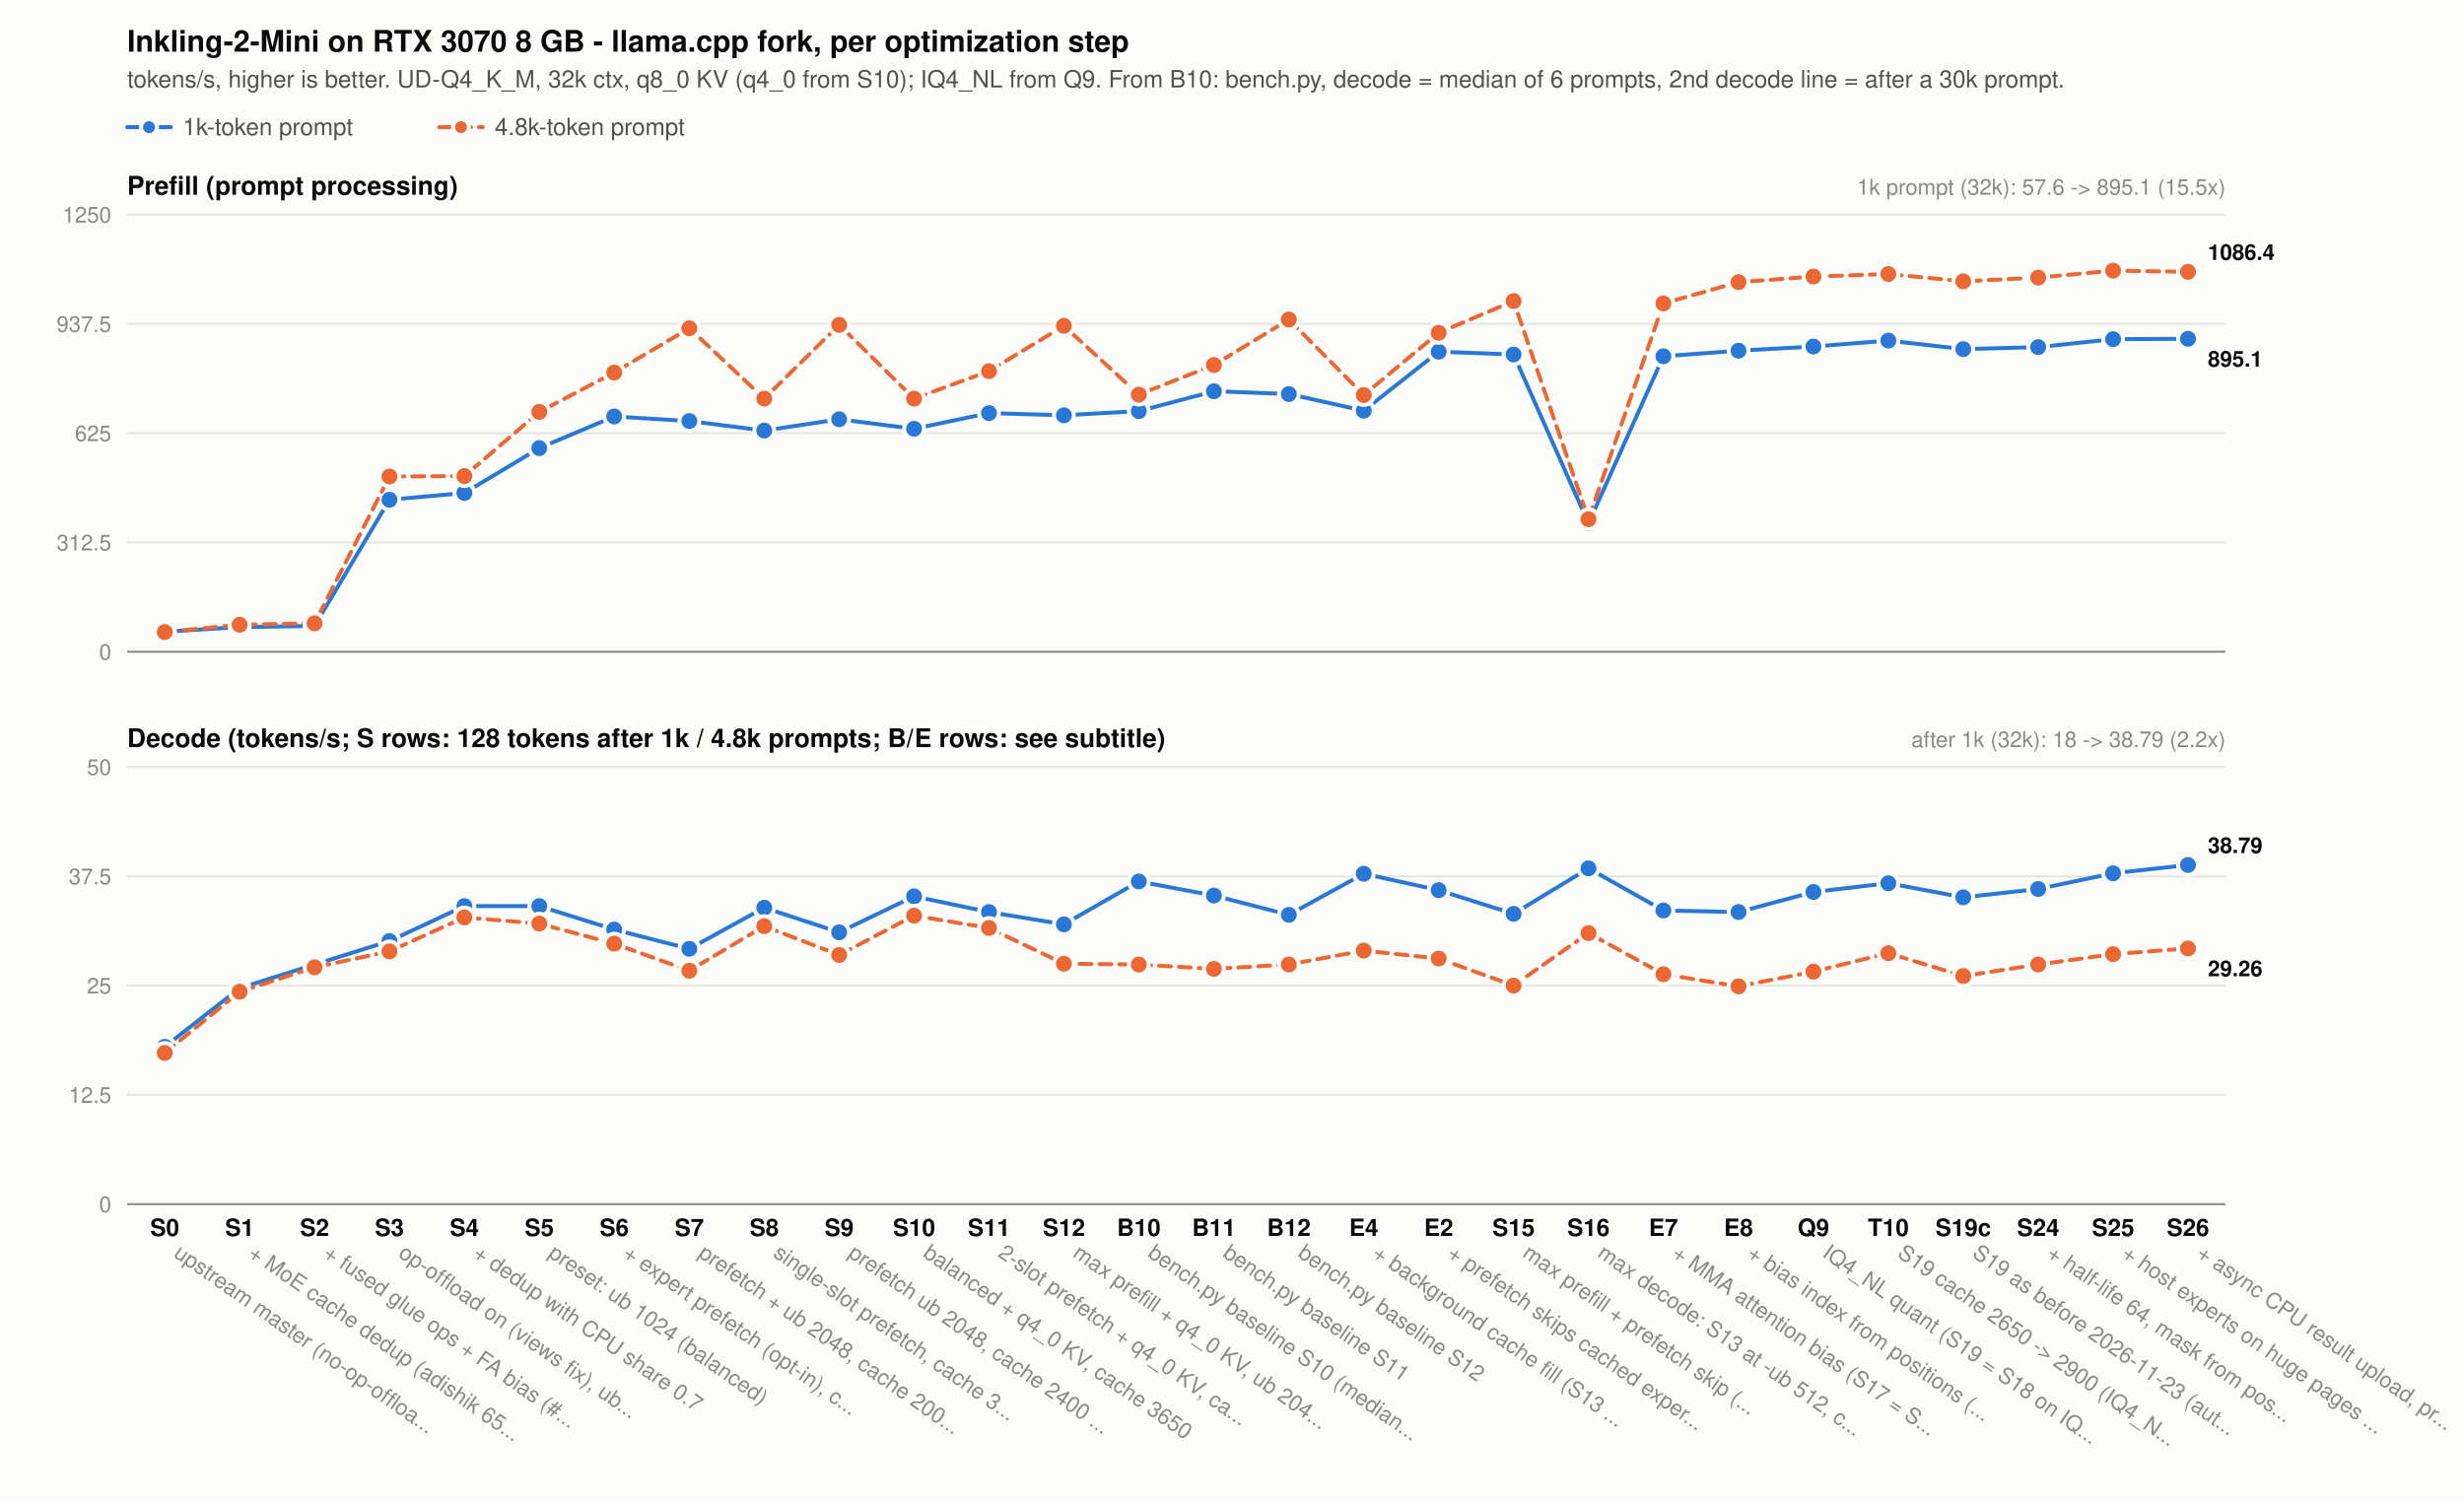
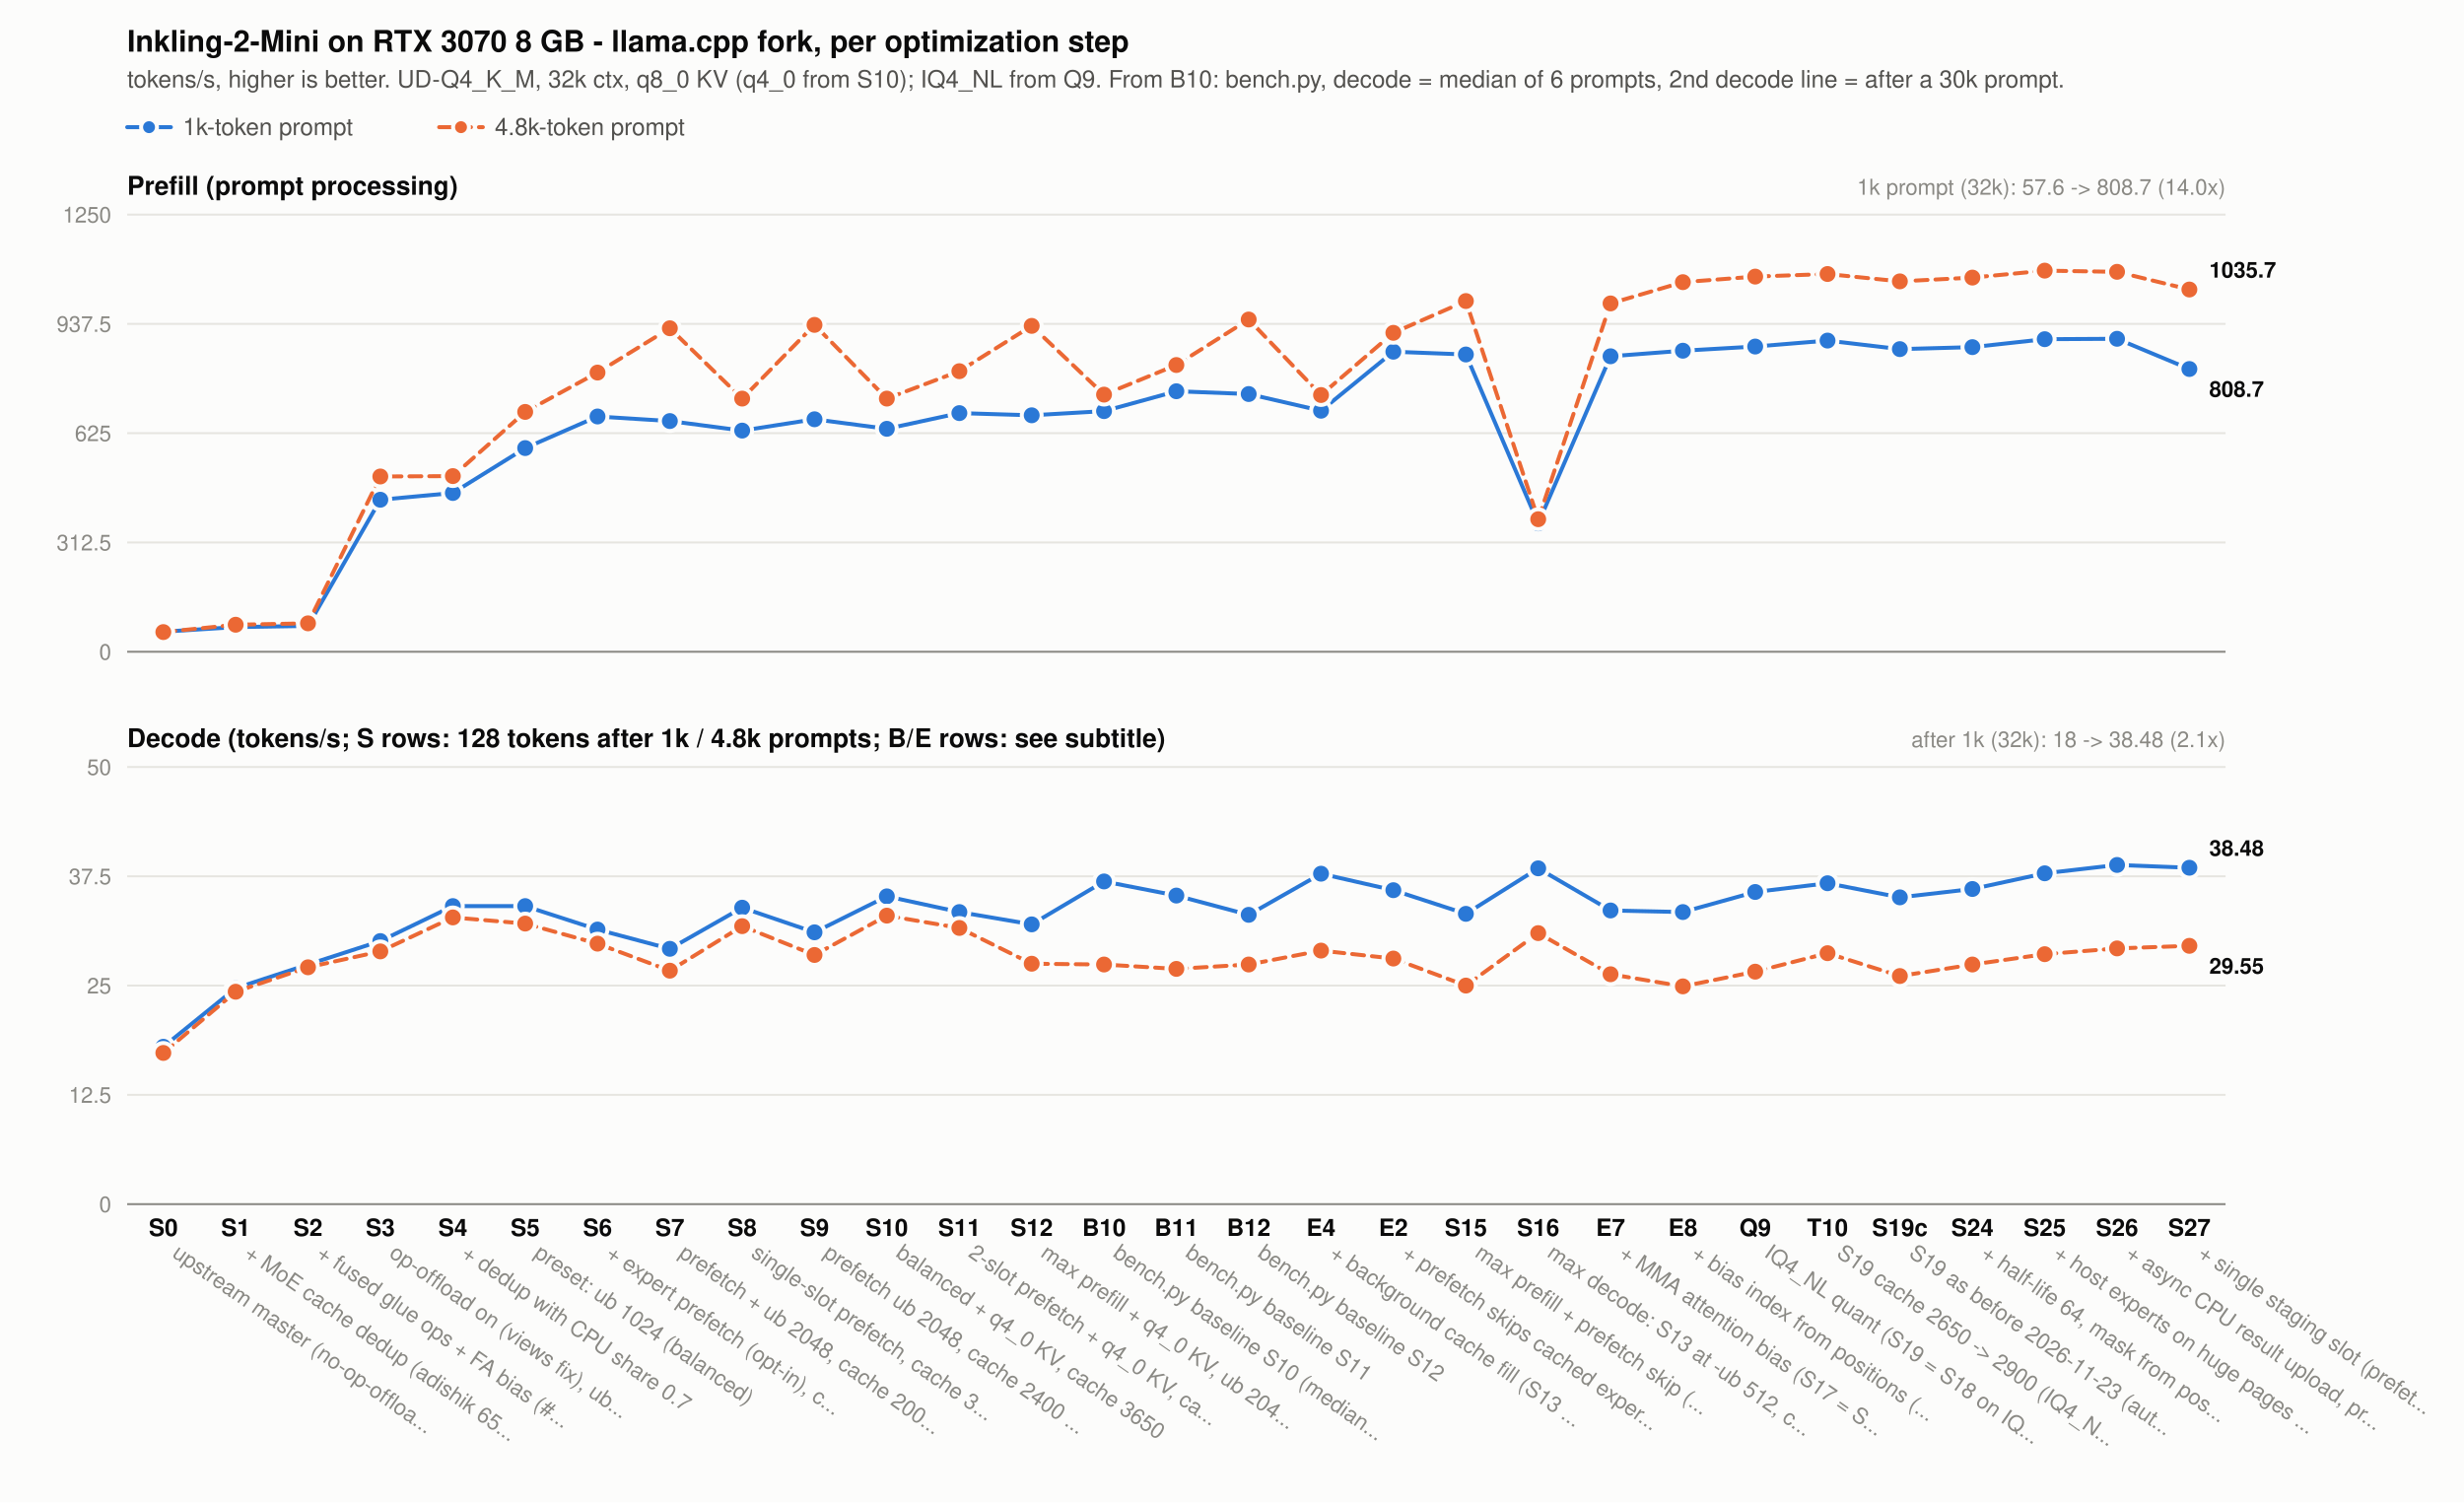
<svg xmlns="http://www.w3.org/2000/svg" viewBox="0 0 1240 756" width="1240" height="756" role="img" aria-label="Inkling-2-Mini prefill and decode speed per optimization step">
  <style>
.bg { fill: #fcfcfb; }
text { font-family: -apple-system, 'Segoe UI', Helvetica, Arial, sans-serif; fill: #52514e; font-size: 12px; }
.title { fill: #0b0b0b; font-size: 15px; font-weight: 600; }
.ptitle { fill: #0b0b0b; font-size: 13px; font-weight: 600; }
.tick { fill: #8a8984; font-size: 11px; }
.grid { stroke: #e6e5e0; stroke-width: 1; }
.base { stroke: #8a8984; stroke-width: 1; }
.l1 { stroke: #2a78d6; fill: none; stroke-width: 2; stroke-linejoin: round; stroke-linecap: round; }
.l2 { stroke: #eb6834; fill: none; stroke-width: 2; stroke-linejoin: round; stroke-linecap: round; stroke-dasharray: 6 4; }
.m1 { fill: #2a78d6; stroke: #fcfcfb; stroke-width: 2; }
.m2 { fill: #eb6834; stroke: #fcfcfb; stroke-width: 2; }
.val { fill: #0b0b0b; font-size: 11px; font-weight: 600; }
@media (prefers-color-scheme: dark) {
  .bg { fill: #1a1a19; }
  text { fill: #c3c2b7; }
  .title, .ptitle, .val { fill: #f0efec; }
  .tick { fill: #8f8e88; }
  .grid { stroke: #33332f; }
  .base { stroke: #8f8e88; }
  .l1 { stroke: #3987e5; } .l2 { stroke: #d95926; }
  .m1 { fill: #3987e5; stroke: #1a1a19; } .m2 { fill: #d95926; stroke: #1a1a19; }
}
</style>
  <rect class="bg" width="1240" height="756" />
  <text class="title" x="64" y="26">Inkling-2-Mini on RTX 3070 8 GB - llama.cpp fork, per optimization step</text>
  <text x="64" y="44">tokens/s, higher is better. UD-Q4_K_M, 32k ctx, q8_0 KV (q4_0 from S10); IQ4_NL from Q9. From B10: bench.py, decode = median of 6 prompts, 2nd decode line = after a 30k prompt.</text>
  <text class="ptitle" x="64" y="98">Prefill (prompt processing)</text>
  <line class="base" x1="64" x2="1120" y1="328.0" y2="328.0" />
  <text class="tick" x="56" y="332.0" text-anchor="end">0</text>
  <line class="grid" x1="64" x2="1120" y1="273.0" y2="273.0" />
  <text class="tick" x="56" y="277.0" text-anchor="end">312.5</text>
  <line class="grid" x1="64" x2="1120" y1="218.0" y2="218.0" />
  <text class="tick" x="56" y="222.0" text-anchor="end">625</text>
  <line class="grid" x1="64" x2="1120" y1="163.0" y2="163.0" />
  <text class="tick" x="56" y="167.0" text-anchor="end">937.5</text>
  <line class="grid" x1="64" x2="1120" y1="108.0" y2="108.0" />
  <text class="tick" x="56" y="112.0" text-anchor="end">1250</text>
-   <polyline class="l1" points="82.9,317.9 120.6,315.6 158.3,315.0 196.0,251.5 233.7,248.1 271.4,225.5 309.1,209.6 346.9,211.9 384.6,216.7 422.3,211.0 460.0,215.8 497.7,207.9 535.4,209.0 573.1,206.9 610.9,196.9 648.6,198.3 686.3,206.7 724.0,177.0 761.7,178.4 799.4,263.4 837.1,179.3 874.9,176.5 912.6,174.4 950.3,171.4 988.0,175.7 1025.7,174.7 1063.4,170.7 1101.1,170.5" />
-   <circle class="m1" cx="82.9" cy="317.9" r="5" />
-   <circle class="m1" cx="120.6" cy="315.6" r="5" />
-   <circle class="m1" cx="158.3" cy="315.0" r="5" />
-   <circle class="m1" cx="196.0" cy="251.5" r="5" />
-   <circle class="m1" cx="233.7" cy="248.1" r="5" />
-   <circle class="m1" cx="271.4" cy="225.5" r="5" />
-   <circle class="m1" cx="309.1" cy="209.6" r="5" />
-   <circle class="m1" cx="346.9" cy="211.9" r="5" />
-   <circle class="m1" cx="384.6" cy="216.7" r="5" />
-   <circle class="m1" cx="422.3" cy="211.0" r="5" />
-   <circle class="m1" cx="460.0" cy="215.8" r="5" />
-   <circle class="m1" cx="497.7" cy="207.9" r="5" />
-   <circle class="m1" cx="535.4" cy="209.0" r="5" />
-   <circle class="m1" cx="573.1" cy="206.9" r="5" />
-   <circle class="m1" cx="610.9" cy="196.9" r="5" />
-   <circle class="m1" cx="648.6" cy="198.3" r="5" />
-   <circle class="m1" cx="686.3" cy="206.7" r="5" />
-   <circle class="m1" cx="724.0" cy="177.0" r="5" />
-   <circle class="m1" cx="761.7" cy="178.4" r="5" />
-   <circle class="m1" cx="799.4" cy="263.4" r="5" />
-   <circle class="m1" cx="837.1" cy="179.3" r="5" />
-   <circle class="m1" cx="874.9" cy="176.5" r="5" />
-   <circle class="m1" cx="912.6" cy="174.4" r="5" />
-   <circle class="m1" cx="950.3" cy="171.4" r="5" />
-   <circle class="m1" cx="988.0" cy="175.7" r="5" />
-   <circle class="m1" cx="1025.7" cy="174.7" r="5" />
-   <circle class="m1" cx="1063.4" cy="170.7" r="5" />
-   <circle class="m1" cx="1101.1" cy="170.5" r="5" />
-   <text class="val" x="1111.1" y="184.5">895.1</text>
-   <polyline class="l2" points="82.9,318.1 120.6,314.4 158.3,313.7 196.0,239.8 233.7,239.6 271.4,207.3 309.1,187.5 346.9,165.2 384.6,200.6 422.3,163.5 460.0,200.6 497.7,186.8 535.4,164.0 573.1,198.6 610.9,183.7 648.6,160.8 686.3,198.8 724.0,167.5 761.7,151.5 799.4,261.3 837.1,152.7 874.9,142.0 912.6,139.2 950.3,137.9 988.0,141.6 1025.7,139.7 1063.4,136.2 1101.1,136.8" />
-   <circle class="m2" cx="82.9" cy="318.1" r="5" />
-   <circle class="m2" cx="120.6" cy="314.4" r="5" />
-   <circle class="m2" cx="158.3" cy="313.7" r="5" />
-   <circle class="m2" cx="196.0" cy="239.8" r="5" />
-   <circle class="m2" cx="233.7" cy="239.6" r="5" />
-   <circle class="m2" cx="271.4" cy="207.3" r="5" />
-   <circle class="m2" cx="309.1" cy="187.5" r="5" />
-   <circle class="m2" cx="346.9" cy="165.2" r="5" />
-   <circle class="m2" cx="384.6" cy="200.6" r="5" />
-   <circle class="m2" cx="422.3" cy="163.5" r="5" />
-   <circle class="m2" cx="460.0" cy="200.6" r="5" />
-   <circle class="m2" cx="497.7" cy="186.8" r="5" />
-   <circle class="m2" cx="535.4" cy="164.0" r="5" />
-   <circle class="m2" cx="573.1" cy="198.6" r="5" />
-   <circle class="m2" cx="610.9" cy="183.7" r="5" />
-   <circle class="m2" cx="648.6" cy="160.8" r="5" />
-   <circle class="m2" cx="686.3" cy="198.8" r="5" />
-   <circle class="m2" cx="724.0" cy="167.5" r="5" />
-   <circle class="m2" cx="761.7" cy="151.5" r="5" />
-   <circle class="m2" cx="799.4" cy="261.3" r="5" />
-   <circle class="m2" cx="837.1" cy="152.7" r="5" />
-   <circle class="m2" cx="874.9" cy="142.0" r="5" />
-   <circle class="m2" cx="912.6" cy="139.2" r="5" />
-   <circle class="m2" cx="950.3" cy="137.9" r="5" />
-   <circle class="m2" cx="988.0" cy="141.6" r="5" />
-   <circle class="m2" cx="1025.7" cy="139.7" r="5" />
-   <circle class="m2" cx="1063.4" cy="136.2" r="5" />
-   <circle class="m2" cx="1101.1" cy="136.8" r="5" />
-   <text class="val" x="1111.1" y="130.8">1086.4</text>
-   <text class="tick" x="1120" y="98" text-anchor="end">1k prompt (32k): 57.6 -&gt; 895.1 (15.5x)</text>
+   <polyline class="l1" points="82.2,317.9 118.6,315.6 155.0,315.0 191.4,251.5 227.9,248.1 264.3,225.5 300.7,209.6 337.1,211.9 373.5,216.7 409.9,211.0 446.3,215.8 482.8,207.9 519.2,209.0 555.6,206.9 592.0,196.9 628.4,198.3 664.8,206.7 701.2,177.0 737.7,178.4 774.1,263.4 810.5,179.3 846.9,176.5 883.3,174.4 919.7,171.4 956.1,175.7 992.6,174.7 1029.0,170.7 1065.4,170.5 1101.8,185.7" />
+   <circle class="m1" cx="82.2" cy="317.9" r="5" />
+   <circle class="m1" cx="118.6" cy="315.6" r="5" />
+   <circle class="m1" cx="155.0" cy="315.0" r="5" />
+   <circle class="m1" cx="191.4" cy="251.5" r="5" />
+   <circle class="m1" cx="227.9" cy="248.1" r="5" />
+   <circle class="m1" cx="264.3" cy="225.5" r="5" />
+   <circle class="m1" cx="300.7" cy="209.6" r="5" />
+   <circle class="m1" cx="337.1" cy="211.9" r="5" />
+   <circle class="m1" cx="373.5" cy="216.7" r="5" />
+   <circle class="m1" cx="409.9" cy="211.0" r="5" />
+   <circle class="m1" cx="446.3" cy="215.8" r="5" />
+   <circle class="m1" cx="482.8" cy="207.9" r="5" />
+   <circle class="m1" cx="519.2" cy="209.0" r="5" />
+   <circle class="m1" cx="555.6" cy="206.9" r="5" />
+   <circle class="m1" cx="592.0" cy="196.9" r="5" />
+   <circle class="m1" cx="628.4" cy="198.3" r="5" />
+   <circle class="m1" cx="664.8" cy="206.7" r="5" />
+   <circle class="m1" cx="701.2" cy="177.0" r="5" />
+   <circle class="m1" cx="737.7" cy="178.4" r="5" />
+   <circle class="m1" cx="774.1" cy="263.4" r="5" />
+   <circle class="m1" cx="810.5" cy="179.3" r="5" />
+   <circle class="m1" cx="846.9" cy="176.5" r="5" />
+   <circle class="m1" cx="883.3" cy="174.4" r="5" />
+   <circle class="m1" cx="919.7" cy="171.4" r="5" />
+   <circle class="m1" cx="956.1" cy="175.7" r="5" />
+   <circle class="m1" cx="992.6" cy="174.7" r="5" />
+   <circle class="m1" cx="1029.0" cy="170.7" r="5" />
+   <circle class="m1" cx="1065.4" cy="170.5" r="5" />
+   <circle class="m1" cx="1101.8" cy="185.7" r="5" />
+   <text class="val" x="1111.8" y="199.7">808.7</text>
+   <polyline class="l2" points="82.2,318.1 118.6,314.4 155.0,313.7 191.4,239.8 227.9,239.6 264.3,207.3 300.7,187.5 337.1,165.2 373.5,200.6 409.9,163.5 446.3,200.6 482.8,186.8 519.2,164.0 555.6,198.6 592.0,183.7 628.4,160.8 664.8,198.8 701.2,167.5 737.7,151.5 774.1,261.3 810.5,152.7 846.9,142.0 883.3,139.2 919.7,137.9 956.1,141.6 992.6,139.7 1029.0,136.2 1065.4,136.8 1101.8,145.7" />
+   <circle class="m2" cx="82.2" cy="318.1" r="5" />
+   <circle class="m2" cx="118.6" cy="314.4" r="5" />
+   <circle class="m2" cx="155.0" cy="313.7" r="5" />
+   <circle class="m2" cx="191.4" cy="239.8" r="5" />
+   <circle class="m2" cx="227.9" cy="239.6" r="5" />
+   <circle class="m2" cx="264.3" cy="207.3" r="5" />
+   <circle class="m2" cx="300.7" cy="187.5" r="5" />
+   <circle class="m2" cx="337.1" cy="165.2" r="5" />
+   <circle class="m2" cx="373.5" cy="200.6" r="5" />
+   <circle class="m2" cx="409.9" cy="163.5" r="5" />
+   <circle class="m2" cx="446.3" cy="200.6" r="5" />
+   <circle class="m2" cx="482.8" cy="186.8" r="5" />
+   <circle class="m2" cx="519.2" cy="164.0" r="5" />
+   <circle class="m2" cx="555.6" cy="198.6" r="5" />
+   <circle class="m2" cx="592.0" cy="183.7" r="5" />
+   <circle class="m2" cx="628.4" cy="160.8" r="5" />
+   <circle class="m2" cx="664.8" cy="198.8" r="5" />
+   <circle class="m2" cx="701.2" cy="167.5" r="5" />
+   <circle class="m2" cx="737.7" cy="151.5" r="5" />
+   <circle class="m2" cx="774.1" cy="261.3" r="5" />
+   <circle class="m2" cx="810.5" cy="152.7" r="5" />
+   <circle class="m2" cx="846.9" cy="142.0" r="5" />
+   <circle class="m2" cx="883.3" cy="139.2" r="5" />
+   <circle class="m2" cx="919.7" cy="137.9" r="5" />
+   <circle class="m2" cx="956.1" cy="141.6" r="5" />
+   <circle class="m2" cx="992.6" cy="139.7" r="5" />
+   <circle class="m2" cx="1029.0" cy="136.2" r="5" />
+   <circle class="m2" cx="1065.4" cy="136.8" r="5" />
+   <circle class="m2" cx="1101.8" cy="145.7" r="5" />
+   <text class="val" x="1111.8" y="139.7">1035.7</text>
+   <text class="tick" x="1120" y="98" text-anchor="end">1k prompt (32k): 57.6 -&gt; 808.7 (14.0x)</text>
  <text class="ptitle" x="64" y="376">Decode (tokens/s; S rows: 128 tokens after 1k / 4.8k prompts; B/E rows: see subtitle)</text>
  <line class="base" x1="64" x2="1120" y1="606.0" y2="606.0" />
  <text class="tick" x="56" y="610.0" text-anchor="end">0</text>
  <line class="grid" x1="64" x2="1120" y1="551.0" y2="551.0" />
  <text class="tick" x="56" y="555.0" text-anchor="end">12.5</text>
  <line class="grid" x1="64" x2="1120" y1="496.0" y2="496.0" />
  <text class="tick" x="56" y="500.0" text-anchor="end">25</text>
  <line class="grid" x1="64" x2="1120" y1="441.0" y2="441.0" />
  <text class="tick" x="56" y="445.0" text-anchor="end">37.5</text>
  <line class="grid" x1="64" x2="1120" y1="386.0" y2="386.0" />
  <text class="tick" x="56" y="390.0" text-anchor="end">50</text>
-   <polyline class="l1" points="82.9,526.8 120.6,497.3 158.3,485.4 196.0,473.6 233.7,456.0 271.4,456.0 309.1,467.8 346.9,477.5 384.6,456.8 422.3,469.2 460.0,451.1 497.7,459.0 535.4,465.2 573.1,443.6 610.9,450.7 648.6,460.4 686.3,439.7 724.0,448.0 761.7,459.9 799.4,437.0 837.1,458.2 874.9,459.0 912.6,448.9 950.3,444.5 988.0,451.6 1025.7,447.4 1063.4,439.5 1101.1,435.3" />
-   <circle class="m1" cx="82.9" cy="526.8" r="5" />
-   <circle class="m1" cx="120.6" cy="497.3" r="5" />
-   <circle class="m1" cx="158.3" cy="485.4" r="5" />
-   <circle class="m1" cx="196.0" cy="473.6" r="5" />
-   <circle class="m1" cx="233.7" cy="456.0" r="5" />
-   <circle class="m1" cx="271.4" cy="456.0" r="5" />
-   <circle class="m1" cx="309.1" cy="467.8" r="5" />
-   <circle class="m1" cx="346.9" cy="477.5" r="5" />
-   <circle class="m1" cx="384.6" cy="456.8" r="5" />
-   <circle class="m1" cx="422.3" cy="469.2" r="5" />
-   <circle class="m1" cx="460.0" cy="451.1" r="5" />
-   <circle class="m1" cx="497.7" cy="459.0" r="5" />
-   <circle class="m1" cx="535.4" cy="465.2" r="5" />
-   <circle class="m1" cx="573.1" cy="443.6" r="5" />
-   <circle class="m1" cx="610.9" cy="450.7" r="5" />
-   <circle class="m1" cx="648.6" cy="460.4" r="5" />
-   <circle class="m1" cx="686.3" cy="439.7" r="5" />
-   <circle class="m1" cx="724.0" cy="448.0" r="5" />
-   <circle class="m1" cx="761.7" cy="459.9" r="5" />
-   <circle class="m1" cx="799.4" cy="437.0" r="5" />
-   <circle class="m1" cx="837.1" cy="458.2" r="5" />
-   <circle class="m1" cx="874.9" cy="459.0" r="5" />
-   <circle class="m1" cx="912.6" cy="448.9" r="5" />
-   <circle class="m1" cx="950.3" cy="444.5" r="5" />
-   <circle class="m1" cx="988.0" cy="451.6" r="5" />
-   <circle class="m1" cx="1025.7" cy="447.4" r="5" />
-   <circle class="m1" cx="1063.4" cy="439.5" r="5" />
-   <circle class="m1" cx="1101.1" cy="435.3" r="5" />
-   <text class="val" x="1111.1" y="429.3">38.79</text>
-   <polyline class="l2" points="82.9,529.9 120.6,499.1 158.3,486.8 196.0,478.8 233.7,461.7 271.4,464.8 309.1,474.9 346.9,488.5 384.6,466.1 422.3,480.6 460.0,460.8 497.7,467.0 535.4,485.0 573.1,485.4 610.9,487.6 648.6,485.4 686.3,478.4 724.0,482.4 761.7,496.0 799.4,469.6 837.1,490.3 874.9,496.4 912.6,489.0 950.3,479.7 988.0,491.2 1025.7,485.4 1063.4,480.2 1101.1,477.3" />
-   <circle class="m2" cx="82.9" cy="529.9" r="5" />
-   <circle class="m2" cx="120.6" cy="499.1" r="5" />
-   <circle class="m2" cx="158.3" cy="486.8" r="5" />
-   <circle class="m2" cx="196.0" cy="478.8" r="5" />
-   <circle class="m2" cx="233.7" cy="461.7" r="5" />
-   <circle class="m2" cx="271.4" cy="464.8" r="5" />
-   <circle class="m2" cx="309.1" cy="474.9" r="5" />
-   <circle class="m2" cx="346.9" cy="488.5" r="5" />
-   <circle class="m2" cx="384.6" cy="466.1" r="5" />
-   <circle class="m2" cx="422.3" cy="480.6" r="5" />
-   <circle class="m2" cx="460.0" cy="460.8" r="5" />
-   <circle class="m2" cx="497.7" cy="467.0" r="5" />
-   <circle class="m2" cx="535.4" cy="485.0" r="5" />
-   <circle class="m2" cx="573.1" cy="485.4" r="5" />
-   <circle class="m2" cx="610.9" cy="487.6" r="5" />
-   <circle class="m2" cx="648.6" cy="485.4" r="5" />
-   <circle class="m2" cx="686.3" cy="478.4" r="5" />
-   <circle class="m2" cx="724.0" cy="482.4" r="5" />
-   <circle class="m2" cx="761.7" cy="496.0" r="5" />
-   <circle class="m2" cx="799.4" cy="469.6" r="5" />
-   <circle class="m2" cx="837.1" cy="490.3" r="5" />
-   <circle class="m2" cx="874.9" cy="496.4" r="5" />
-   <circle class="m2" cx="912.6" cy="489.0" r="5" />
-   <circle class="m2" cx="950.3" cy="479.7" r="5" />
-   <circle class="m2" cx="988.0" cy="491.2" r="5" />
-   <circle class="m2" cx="1025.7" cy="485.4" r="5" />
-   <circle class="m2" cx="1063.4" cy="480.2" r="5" />
-   <circle class="m2" cx="1101.1" cy="477.3" r="5" />
-   <text class="val" x="1111.1" y="491.3">29.26</text>
-   <text class="tick" x="1120" y="376" text-anchor="end">after 1k (32k): 18 -&gt; 38.79 (2.2x)</text>
-   <text class="ptitle" x="82.9" y="622" text-anchor="middle" style="font-size:12px">S0</text>
-   <text class="tick" transform="translate(86.9,632) rotate(35)" text-anchor="start">upstream master (no-op-offloa...</text>
-   <text class="ptitle" x="120.6" y="622" text-anchor="middle" style="font-size:12px">S1</text>
-   <text class="tick" transform="translate(124.6,632) rotate(35)" text-anchor="start">+ MoE cache dedup (adishik 65...</text>
-   <text class="ptitle" x="158.3" y="622" text-anchor="middle" style="font-size:12px">S2</text>
-   <text class="tick" transform="translate(162.3,632) rotate(35)" text-anchor="start">+ fused glue ops + FA bias (#...</text>
-   <text class="ptitle" x="196.0" y="622" text-anchor="middle" style="font-size:12px">S3</text>
-   <text class="tick" transform="translate(200.0,632) rotate(35)" text-anchor="start">op-offload on (views fix), ub...</text>
-   <text class="ptitle" x="233.7" y="622" text-anchor="middle" style="font-size:12px">S4</text>
-   <text class="tick" transform="translate(237.7,632) rotate(35)" text-anchor="start">+ dedup with CPU share 0.7</text>
-   <text class="ptitle" x="271.4" y="622" text-anchor="middle" style="font-size:12px">S5</text>
-   <text class="tick" transform="translate(275.4,632) rotate(35)" text-anchor="start">preset: ub 1024 (balanced)</text>
-   <text class="ptitle" x="309.1" y="622" text-anchor="middle" style="font-size:12px">S6</text>
-   <text class="tick" transform="translate(313.1,632) rotate(35)" text-anchor="start">+ expert prefetch (opt-in), c...</text>
-   <text class="ptitle" x="346.9" y="622" text-anchor="middle" style="font-size:12px">S7</text>
-   <text class="tick" transform="translate(350.9,632) rotate(35)" text-anchor="start">prefetch + ub 2048, cache 200...</text>
-   <text class="ptitle" x="384.6" y="622" text-anchor="middle" style="font-size:12px">S8</text>
-   <text class="tick" transform="translate(388.6,632) rotate(35)" text-anchor="start">single-slot prefetch, cache 3...</text>
-   <text class="ptitle" x="422.3" y="622" text-anchor="middle" style="font-size:12px">S9</text>
-   <text class="tick" transform="translate(426.3,632) rotate(35)" text-anchor="start">prefetch ub 2048, cache 2400 ...</text>
-   <text class="ptitle" x="460.0" y="622" text-anchor="middle" style="font-size:12px">S10</text>
-   <text class="tick" transform="translate(464.0,632) rotate(35)" text-anchor="start">balanced + q4_0 KV, cache 3650</text>
-   <text class="ptitle" x="497.7" y="622" text-anchor="middle" style="font-size:12px">S11</text>
-   <text class="tick" transform="translate(501.7,632) rotate(35)" text-anchor="start">2-slot prefetch + q4_0 KV, ca...</text>
-   <text class="ptitle" x="535.4" y="622" text-anchor="middle" style="font-size:12px">S12</text>
-   <text class="tick" transform="translate(539.4,632) rotate(35)" text-anchor="start">max prefill + q4_0 KV, ub 204...</text>
-   <text class="ptitle" x="573.1" y="622" text-anchor="middle" style="font-size:12px">B10</text>
-   <text class="tick" transform="translate(577.1,632) rotate(35)" text-anchor="start">bench.py baseline S10 (median...</text>
-   <text class="ptitle" x="610.9" y="622" text-anchor="middle" style="font-size:12px">B11</text>
-   <text class="tick" transform="translate(614.9,632) rotate(35)" text-anchor="start">bench.py baseline S11</text>
-   <text class="ptitle" x="648.6" y="622" text-anchor="middle" style="font-size:12px">B12</text>
-   <text class="tick" transform="translate(652.6,632) rotate(35)" text-anchor="start">bench.py baseline S12</text>
-   <text class="ptitle" x="686.3" y="622" text-anchor="middle" style="font-size:12px">E4</text>
-   <text class="tick" transform="translate(690.3,632) rotate(35)" text-anchor="start">+ background cache fill (S13 ...</text>
-   <text class="ptitle" x="724.0" y="622" text-anchor="middle" style="font-size:12px">E2</text>
-   <text class="tick" transform="translate(728.0,632) rotate(35)" text-anchor="start">+ prefetch skips cached exper...</text>
-   <text class="ptitle" x="761.7" y="622" text-anchor="middle" style="font-size:12px">S15</text>
-   <text class="tick" transform="translate(765.7,632) rotate(35)" text-anchor="start">max prefill + prefetch skip (...</text>
-   <text class="ptitle" x="799.4" y="622" text-anchor="middle" style="font-size:12px">S16</text>
-   <text class="tick" transform="translate(803.4,632) rotate(35)" text-anchor="start">max decode: S13 at -ub 512, c...</text>
-   <text class="ptitle" x="837.1" y="622" text-anchor="middle" style="font-size:12px">E7</text>
-   <text class="tick" transform="translate(841.1,632) rotate(35)" text-anchor="start">+ MMA attention bias (S17 = S...</text>
-   <text class="ptitle" x="874.9" y="622" text-anchor="middle" style="font-size:12px">E8</text>
-   <text class="tick" transform="translate(878.9,632) rotate(35)" text-anchor="start">+ bias index from positions (...</text>
-   <text class="ptitle" x="912.6" y="622" text-anchor="middle" style="font-size:12px">Q9</text>
-   <text class="tick" transform="translate(916.6,632) rotate(35)" text-anchor="start">IQ4_NL quant (S19 = S18 on IQ...</text>
-   <text class="ptitle" x="950.3" y="622" text-anchor="middle" style="font-size:12px">T10</text>
-   <text class="tick" transform="translate(954.3,632) rotate(35)" text-anchor="start">S19 cache 2650 -&gt; 2900 (IQ4_N...</text>
-   <text class="ptitle" x="988.0" y="622" text-anchor="middle" style="font-size:12px">S19c</text>
-   <text class="tick" transform="translate(992.0,632) rotate(35)" text-anchor="start">S19 as before 2026-11-23 (aut...</text>
-   <text class="ptitle" x="1025.7" y="622" text-anchor="middle" style="font-size:12px">S24</text>
-   <text class="tick" transform="translate(1029.7,632) rotate(35)" text-anchor="start">+ half-life 64, mask from pos...</text>
-   <text class="ptitle" x="1063.4" y="622" text-anchor="middle" style="font-size:12px">S25</text>
-   <text class="tick" transform="translate(1067.4,632) rotate(35)" text-anchor="start">+ host experts on huge pages ...</text>
-   <text class="ptitle" x="1101.1" y="622" text-anchor="middle" style="font-size:12px">S26</text>
-   <text class="tick" transform="translate(1105.1,632) rotate(35)" text-anchor="start">+ async CPU result upload, pr...</text>
+   <polyline class="l1" points="82.2,526.8 118.6,497.3 155.0,485.4 191.4,473.6 227.9,456.0 264.3,456.0 300.7,467.8 337.1,477.5 373.5,456.8 409.9,469.2 446.3,451.1 482.8,459.0 519.2,465.2 555.6,443.6 592.0,450.7 628.4,460.4 664.8,439.7 701.2,448.0 737.7,459.9 774.1,437.0 810.5,458.2 846.9,459.0 883.3,448.9 919.7,444.5 956.1,451.6 992.6,447.4 1029.0,439.5 1065.4,435.3 1101.8,436.7" />
+   <circle class="m1" cx="82.2" cy="526.8" r="5" />
+   <circle class="m1" cx="118.6" cy="497.3" r="5" />
+   <circle class="m1" cx="155.0" cy="485.4" r="5" />
+   <circle class="m1" cx="191.4" cy="473.6" r="5" />
+   <circle class="m1" cx="227.9" cy="456.0" r="5" />
+   <circle class="m1" cx="264.3" cy="456.0" r="5" />
+   <circle class="m1" cx="300.7" cy="467.8" r="5" />
+   <circle class="m1" cx="337.1" cy="477.5" r="5" />
+   <circle class="m1" cx="373.5" cy="456.8" r="5" />
+   <circle class="m1" cx="409.9" cy="469.2" r="5" />
+   <circle class="m1" cx="446.3" cy="451.1" r="5" />
+   <circle class="m1" cx="482.8" cy="459.0" r="5" />
+   <circle class="m1" cx="519.2" cy="465.2" r="5" />
+   <circle class="m1" cx="555.6" cy="443.6" r="5" />
+   <circle class="m1" cx="592.0" cy="450.7" r="5" />
+   <circle class="m1" cx="628.4" cy="460.4" r="5" />
+   <circle class="m1" cx="664.8" cy="439.7" r="5" />
+   <circle class="m1" cx="701.2" cy="448.0" r="5" />
+   <circle class="m1" cx="737.7" cy="459.9" r="5" />
+   <circle class="m1" cx="774.1" cy="437.0" r="5" />
+   <circle class="m1" cx="810.5" cy="458.2" r="5" />
+   <circle class="m1" cx="846.9" cy="459.0" r="5" />
+   <circle class="m1" cx="883.3" cy="448.9" r="5" />
+   <circle class="m1" cx="919.7" cy="444.5" r="5" />
+   <circle class="m1" cx="956.1" cy="451.6" r="5" />
+   <circle class="m1" cx="992.6" cy="447.4" r="5" />
+   <circle class="m1" cx="1029.0" cy="439.5" r="5" />
+   <circle class="m1" cx="1065.4" cy="435.3" r="5" />
+   <circle class="m1" cx="1101.8" cy="436.7" r="5" />
+   <text class="val" x="1111.8" y="430.7">38.48</text>
+   <polyline class="l2" points="82.2,529.9 118.6,499.1 155.0,486.8 191.4,478.8 227.9,461.7 264.3,464.8 300.7,474.9 337.1,488.5 373.5,466.1 409.9,480.6 446.3,460.8 482.8,467.0 519.2,485.0 555.6,485.4 592.0,487.6 628.4,485.4 664.8,478.4 701.2,482.4 737.7,496.0 774.1,469.6 810.5,490.3 846.9,496.4 883.3,489.0 919.7,479.7 956.1,491.2 992.6,485.4 1029.0,480.2 1065.4,477.3 1101.8,476.0" />
+   <circle class="m2" cx="82.2" cy="529.9" r="5" />
+   <circle class="m2" cx="118.6" cy="499.1" r="5" />
+   <circle class="m2" cx="155.0" cy="486.8" r="5" />
+   <circle class="m2" cx="191.4" cy="478.8" r="5" />
+   <circle class="m2" cx="227.9" cy="461.7" r="5" />
+   <circle class="m2" cx="264.3" cy="464.8" r="5" />
+   <circle class="m2" cx="300.7" cy="474.9" r="5" />
+   <circle class="m2" cx="337.1" cy="488.5" r="5" />
+   <circle class="m2" cx="373.5" cy="466.1" r="5" />
+   <circle class="m2" cx="409.9" cy="480.6" r="5" />
+   <circle class="m2" cx="446.3" cy="460.8" r="5" />
+   <circle class="m2" cx="482.8" cy="467.0" r="5" />
+   <circle class="m2" cx="519.2" cy="485.0" r="5" />
+   <circle class="m2" cx="555.6" cy="485.4" r="5" />
+   <circle class="m2" cx="592.0" cy="487.6" r="5" />
+   <circle class="m2" cx="628.4" cy="485.4" r="5" />
+   <circle class="m2" cx="664.8" cy="478.4" r="5" />
+   <circle class="m2" cx="701.2" cy="482.4" r="5" />
+   <circle class="m2" cx="737.7" cy="496.0" r="5" />
+   <circle class="m2" cx="774.1" cy="469.6" r="5" />
+   <circle class="m2" cx="810.5" cy="490.3" r="5" />
+   <circle class="m2" cx="846.9" cy="496.4" r="5" />
+   <circle class="m2" cx="883.3" cy="489.0" r="5" />
+   <circle class="m2" cx="919.7" cy="479.7" r="5" />
+   <circle class="m2" cx="956.1" cy="491.2" r="5" />
+   <circle class="m2" cx="992.6" cy="485.4" r="5" />
+   <circle class="m2" cx="1029.0" cy="480.2" r="5" />
+   <circle class="m2" cx="1065.4" cy="477.3" r="5" />
+   <circle class="m2" cx="1101.8" cy="476.0" r="5" />
+   <text class="val" x="1111.8" y="490.0">29.55</text>
+   <text class="tick" x="1120" y="376" text-anchor="end">after 1k (32k): 18 -&gt; 38.48 (2.1x)</text>
+   <text class="ptitle" x="82.2" y="622" text-anchor="middle" style="font-size:12px">S0</text>
+   <text class="tick" transform="translate(86.2,632) rotate(35)" text-anchor="start">upstream master (no-op-offloa...</text>
+   <text class="ptitle" x="118.6" y="622" text-anchor="middle" style="font-size:12px">S1</text>
+   <text class="tick" transform="translate(122.6,632) rotate(35)" text-anchor="start">+ MoE cache dedup (adishik 65...</text>
+   <text class="ptitle" x="155.0" y="622" text-anchor="middle" style="font-size:12px">S2</text>
+   <text class="tick" transform="translate(159.0,632) rotate(35)" text-anchor="start">+ fused glue ops + FA bias (#...</text>
+   <text class="ptitle" x="191.4" y="622" text-anchor="middle" style="font-size:12px">S3</text>
+   <text class="tick" transform="translate(195.4,632) rotate(35)" text-anchor="start">op-offload on (views fix), ub...</text>
+   <text class="ptitle" x="227.9" y="622" text-anchor="middle" style="font-size:12px">S4</text>
+   <text class="tick" transform="translate(231.9,632) rotate(35)" text-anchor="start">+ dedup with CPU share 0.7</text>
+   <text class="ptitle" x="264.3" y="622" text-anchor="middle" style="font-size:12px">S5</text>
+   <text class="tick" transform="translate(268.3,632) rotate(35)" text-anchor="start">preset: ub 1024 (balanced)</text>
+   <text class="ptitle" x="300.7" y="622" text-anchor="middle" style="font-size:12px">S6</text>
+   <text class="tick" transform="translate(304.7,632) rotate(35)" text-anchor="start">+ expert prefetch (opt-in), c...</text>
+   <text class="ptitle" x="337.1" y="622" text-anchor="middle" style="font-size:12px">S7</text>
+   <text class="tick" transform="translate(341.1,632) rotate(35)" text-anchor="start">prefetch + ub 2048, cache 200...</text>
+   <text class="ptitle" x="373.5" y="622" text-anchor="middle" style="font-size:12px">S8</text>
+   <text class="tick" transform="translate(377.5,632) rotate(35)" text-anchor="start">single-slot prefetch, cache 3...</text>
+   <text class="ptitle" x="409.9" y="622" text-anchor="middle" style="font-size:12px">S9</text>
+   <text class="tick" transform="translate(413.9,632) rotate(35)" text-anchor="start">prefetch ub 2048, cache 2400 ...</text>
+   <text class="ptitle" x="446.3" y="622" text-anchor="middle" style="font-size:12px">S10</text>
+   <text class="tick" transform="translate(450.3,632) rotate(35)" text-anchor="start">balanced + q4_0 KV, cache 3650</text>
+   <text class="ptitle" x="482.8" y="622" text-anchor="middle" style="font-size:12px">S11</text>
+   <text class="tick" transform="translate(486.8,632) rotate(35)" text-anchor="start">2-slot prefetch + q4_0 KV, ca...</text>
+   <text class="ptitle" x="519.2" y="622" text-anchor="middle" style="font-size:12px">S12</text>
+   <text class="tick" transform="translate(523.2,632) rotate(35)" text-anchor="start">max prefill + q4_0 KV, ub 204...</text>
+   <text class="ptitle" x="555.6" y="622" text-anchor="middle" style="font-size:12px">B10</text>
+   <text class="tick" transform="translate(559.6,632) rotate(35)" text-anchor="start">bench.py baseline S10 (median...</text>
+   <text class="ptitle" x="592.0" y="622" text-anchor="middle" style="font-size:12px">B11</text>
+   <text class="tick" transform="translate(596.0,632) rotate(35)" text-anchor="start">bench.py baseline S11</text>
+   <text class="ptitle" x="628.4" y="622" text-anchor="middle" style="font-size:12px">B12</text>
+   <text class="tick" transform="translate(632.4,632) rotate(35)" text-anchor="start">bench.py baseline S12</text>
+   <text class="ptitle" x="664.8" y="622" text-anchor="middle" style="font-size:12px">E4</text>
+   <text class="tick" transform="translate(668.8,632) rotate(35)" text-anchor="start">+ background cache fill (S13 ...</text>
+   <text class="ptitle" x="701.2" y="622" text-anchor="middle" style="font-size:12px">E2</text>
+   <text class="tick" transform="translate(705.2,632) rotate(35)" text-anchor="start">+ prefetch skips cached exper...</text>
+   <text class="ptitle" x="737.7" y="622" text-anchor="middle" style="font-size:12px">S15</text>
+   <text class="tick" transform="translate(741.7,632) rotate(35)" text-anchor="start">max prefill + prefetch skip (...</text>
+   <text class="ptitle" x="774.1" y="622" text-anchor="middle" style="font-size:12px">S16</text>
+   <text class="tick" transform="translate(778.1,632) rotate(35)" text-anchor="start">max decode: S13 at -ub 512, c...</text>
+   <text class="ptitle" x="810.5" y="622" text-anchor="middle" style="font-size:12px">E7</text>
+   <text class="tick" transform="translate(814.5,632) rotate(35)" text-anchor="start">+ MMA attention bias (S17 = S...</text>
+   <text class="ptitle" x="846.9" y="622" text-anchor="middle" style="font-size:12px">E8</text>
+   <text class="tick" transform="translate(850.9,632) rotate(35)" text-anchor="start">+ bias index from positions (...</text>
+   <text class="ptitle" x="883.3" y="622" text-anchor="middle" style="font-size:12px">Q9</text>
+   <text class="tick" transform="translate(887.3,632) rotate(35)" text-anchor="start">IQ4_NL quant (S19 = S18 on IQ...</text>
+   <text class="ptitle" x="919.7" y="622" text-anchor="middle" style="font-size:12px">T10</text>
+   <text class="tick" transform="translate(923.7,632) rotate(35)" text-anchor="start">S19 cache 2650 -&gt; 2900 (IQ4_N...</text>
+   <text class="ptitle" x="956.1" y="622" text-anchor="middle" style="font-size:12px">S19c</text>
+   <text class="tick" transform="translate(960.1,632) rotate(35)" text-anchor="start">S19 as before 2026-11-23 (aut...</text>
+   <text class="ptitle" x="992.6" y="622" text-anchor="middle" style="font-size:12px">S24</text>
+   <text class="tick" transform="translate(996.6,632) rotate(35)" text-anchor="start">+ half-life 64, mask from pos...</text>
+   <text class="ptitle" x="1029.0" y="622" text-anchor="middle" style="font-size:12px">S25</text>
+   <text class="tick" transform="translate(1033.0,632) rotate(35)" text-anchor="start">+ host experts on huge pages ...</text>
+   <text class="ptitle" x="1065.4" y="622" text-anchor="middle" style="font-size:12px">S26</text>
+   <text class="tick" transform="translate(1069.4,632) rotate(35)" text-anchor="start">+ async CPU result upload, pr...</text>
+   <text class="ptitle" x="1101.8" y="622" text-anchor="middle" style="font-size:12px">S27</text>
+   <text class="tick" transform="translate(1105.8,632) rotate(35)" text-anchor="start">+ single staging slot (prefet...</text>
  <line class="l1" x1="64" x2="86" y1="64" y2="64" />
  <circle class="m1" cx="75" cy="64" r="4" />
  <text x="92" y="68">1k-token prompt</text>
  <line class="l2" x1="221" x2="243" y1="64" y2="64" />
  <circle class="m2" cx="232" cy="64" r="4" />
  <text x="249" y="68">4.8k-token prompt</text>
</svg>
